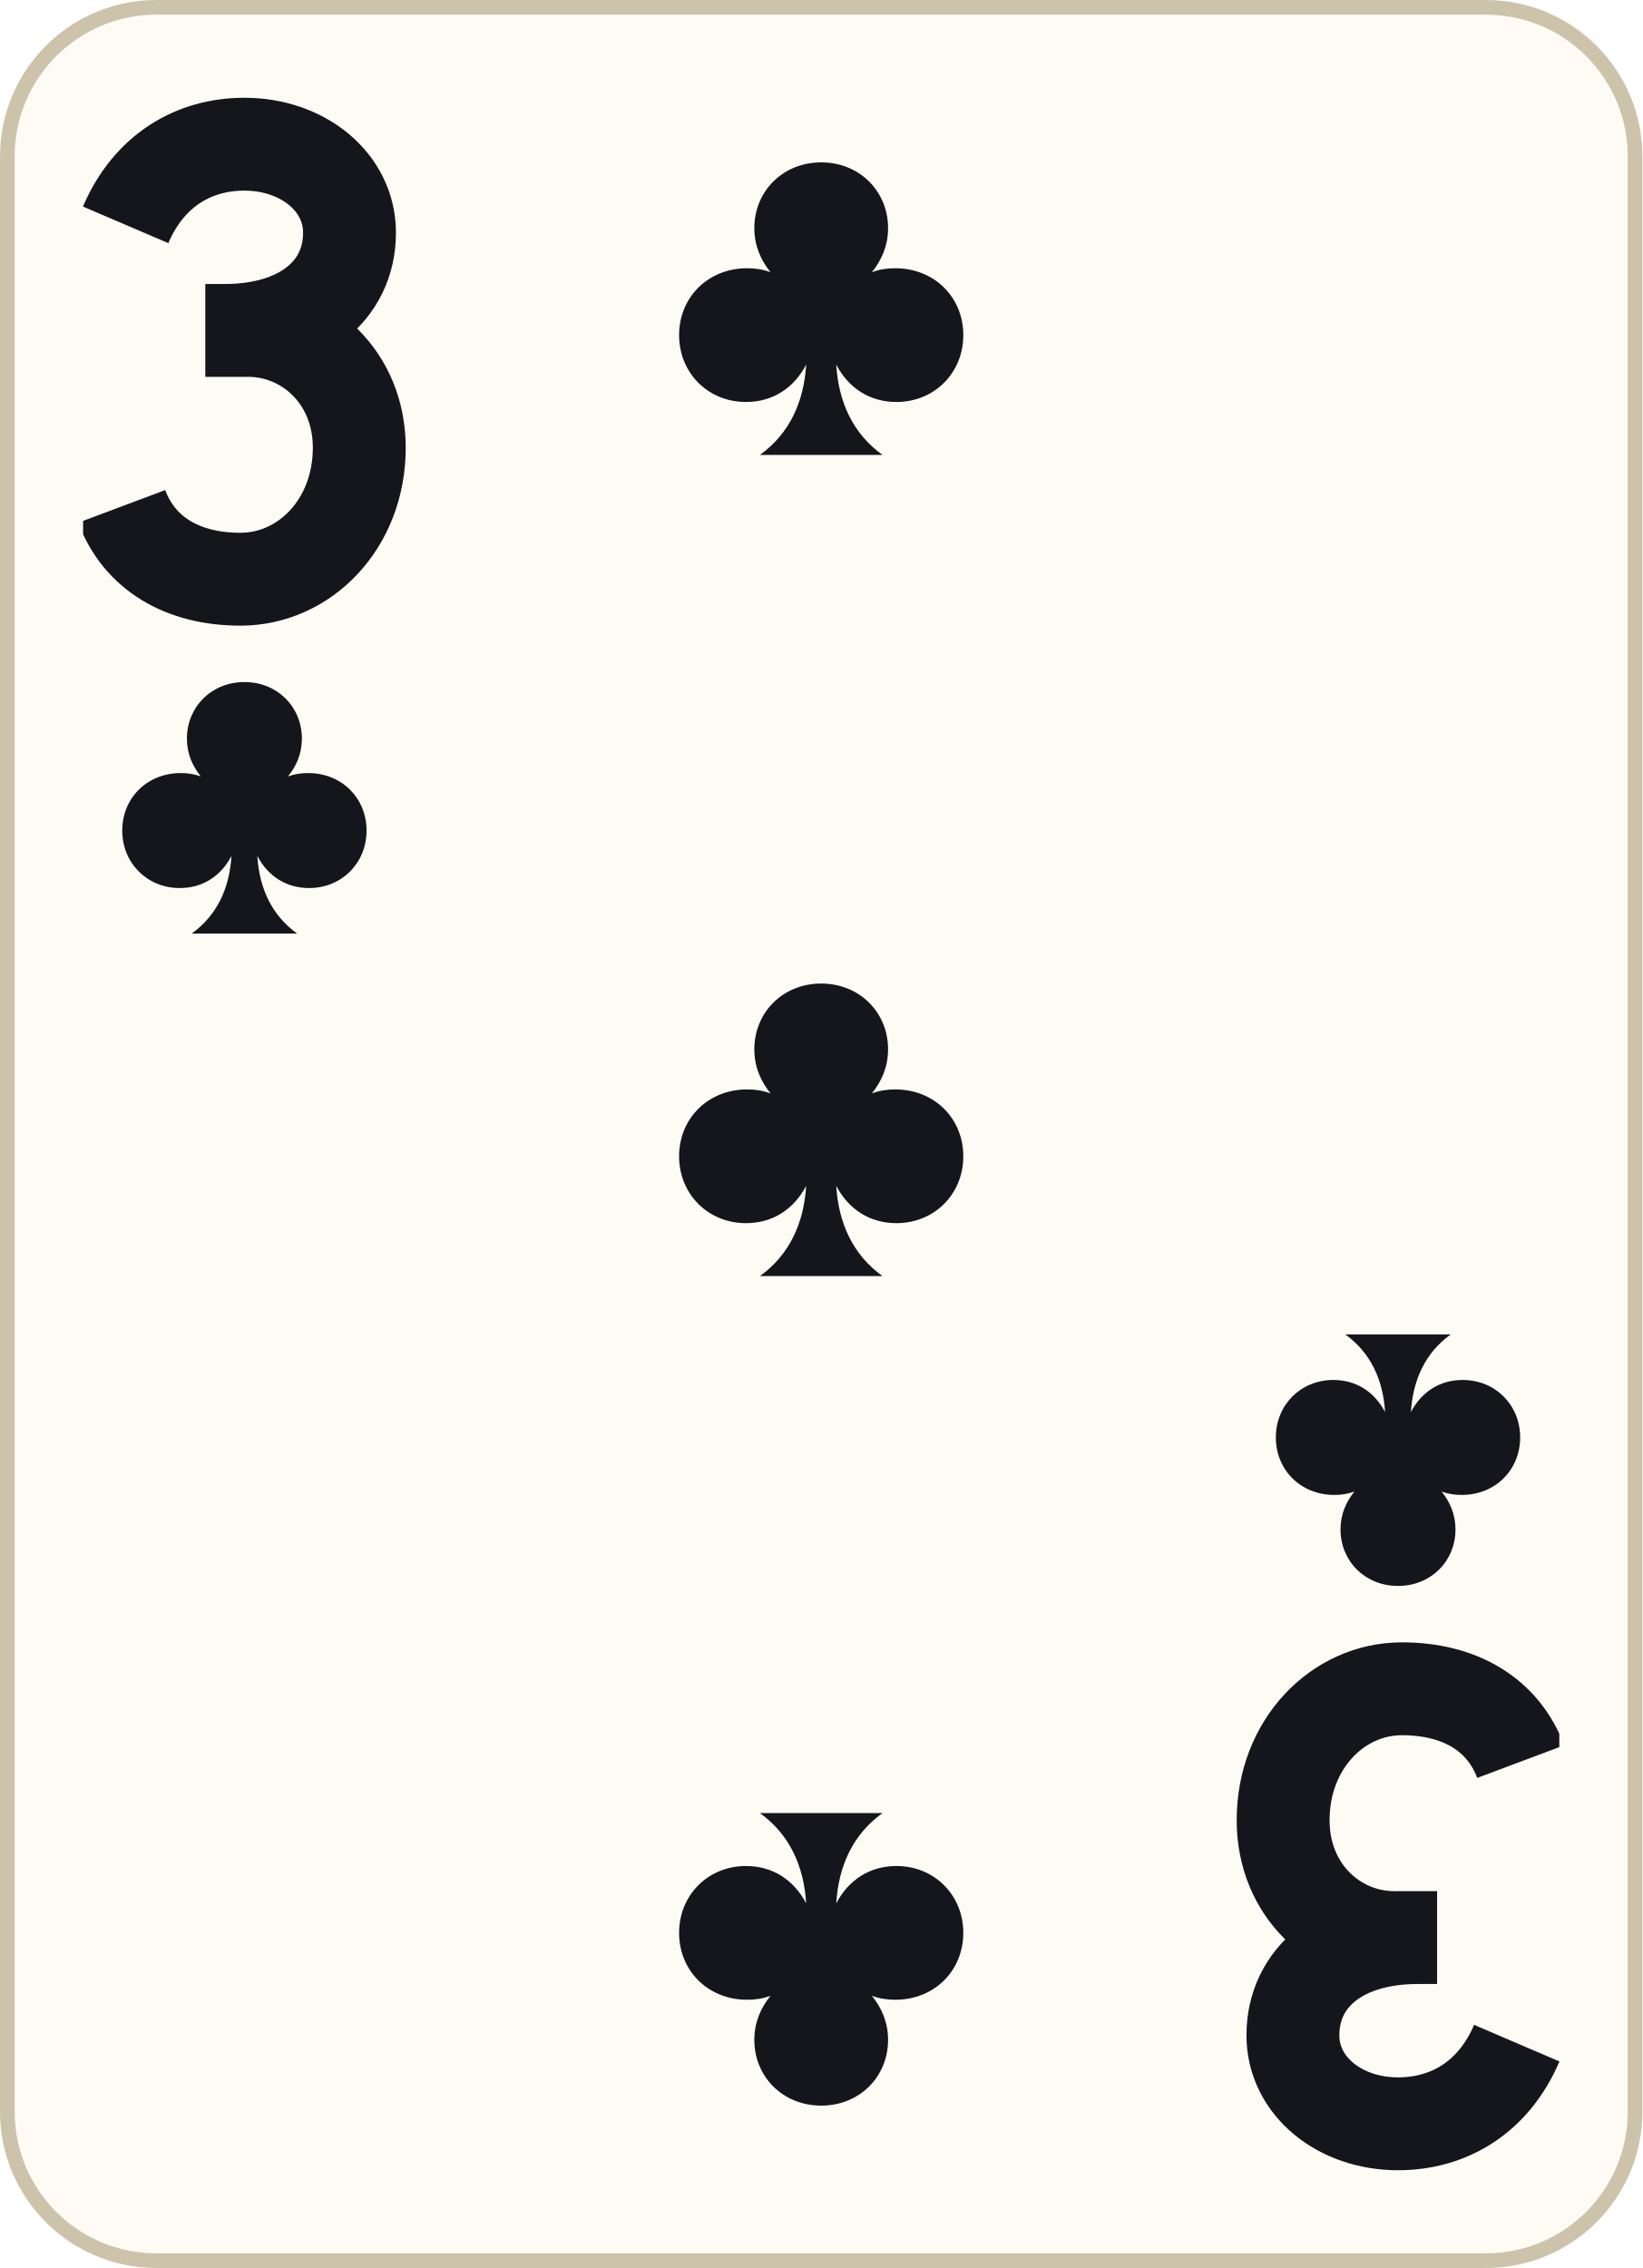
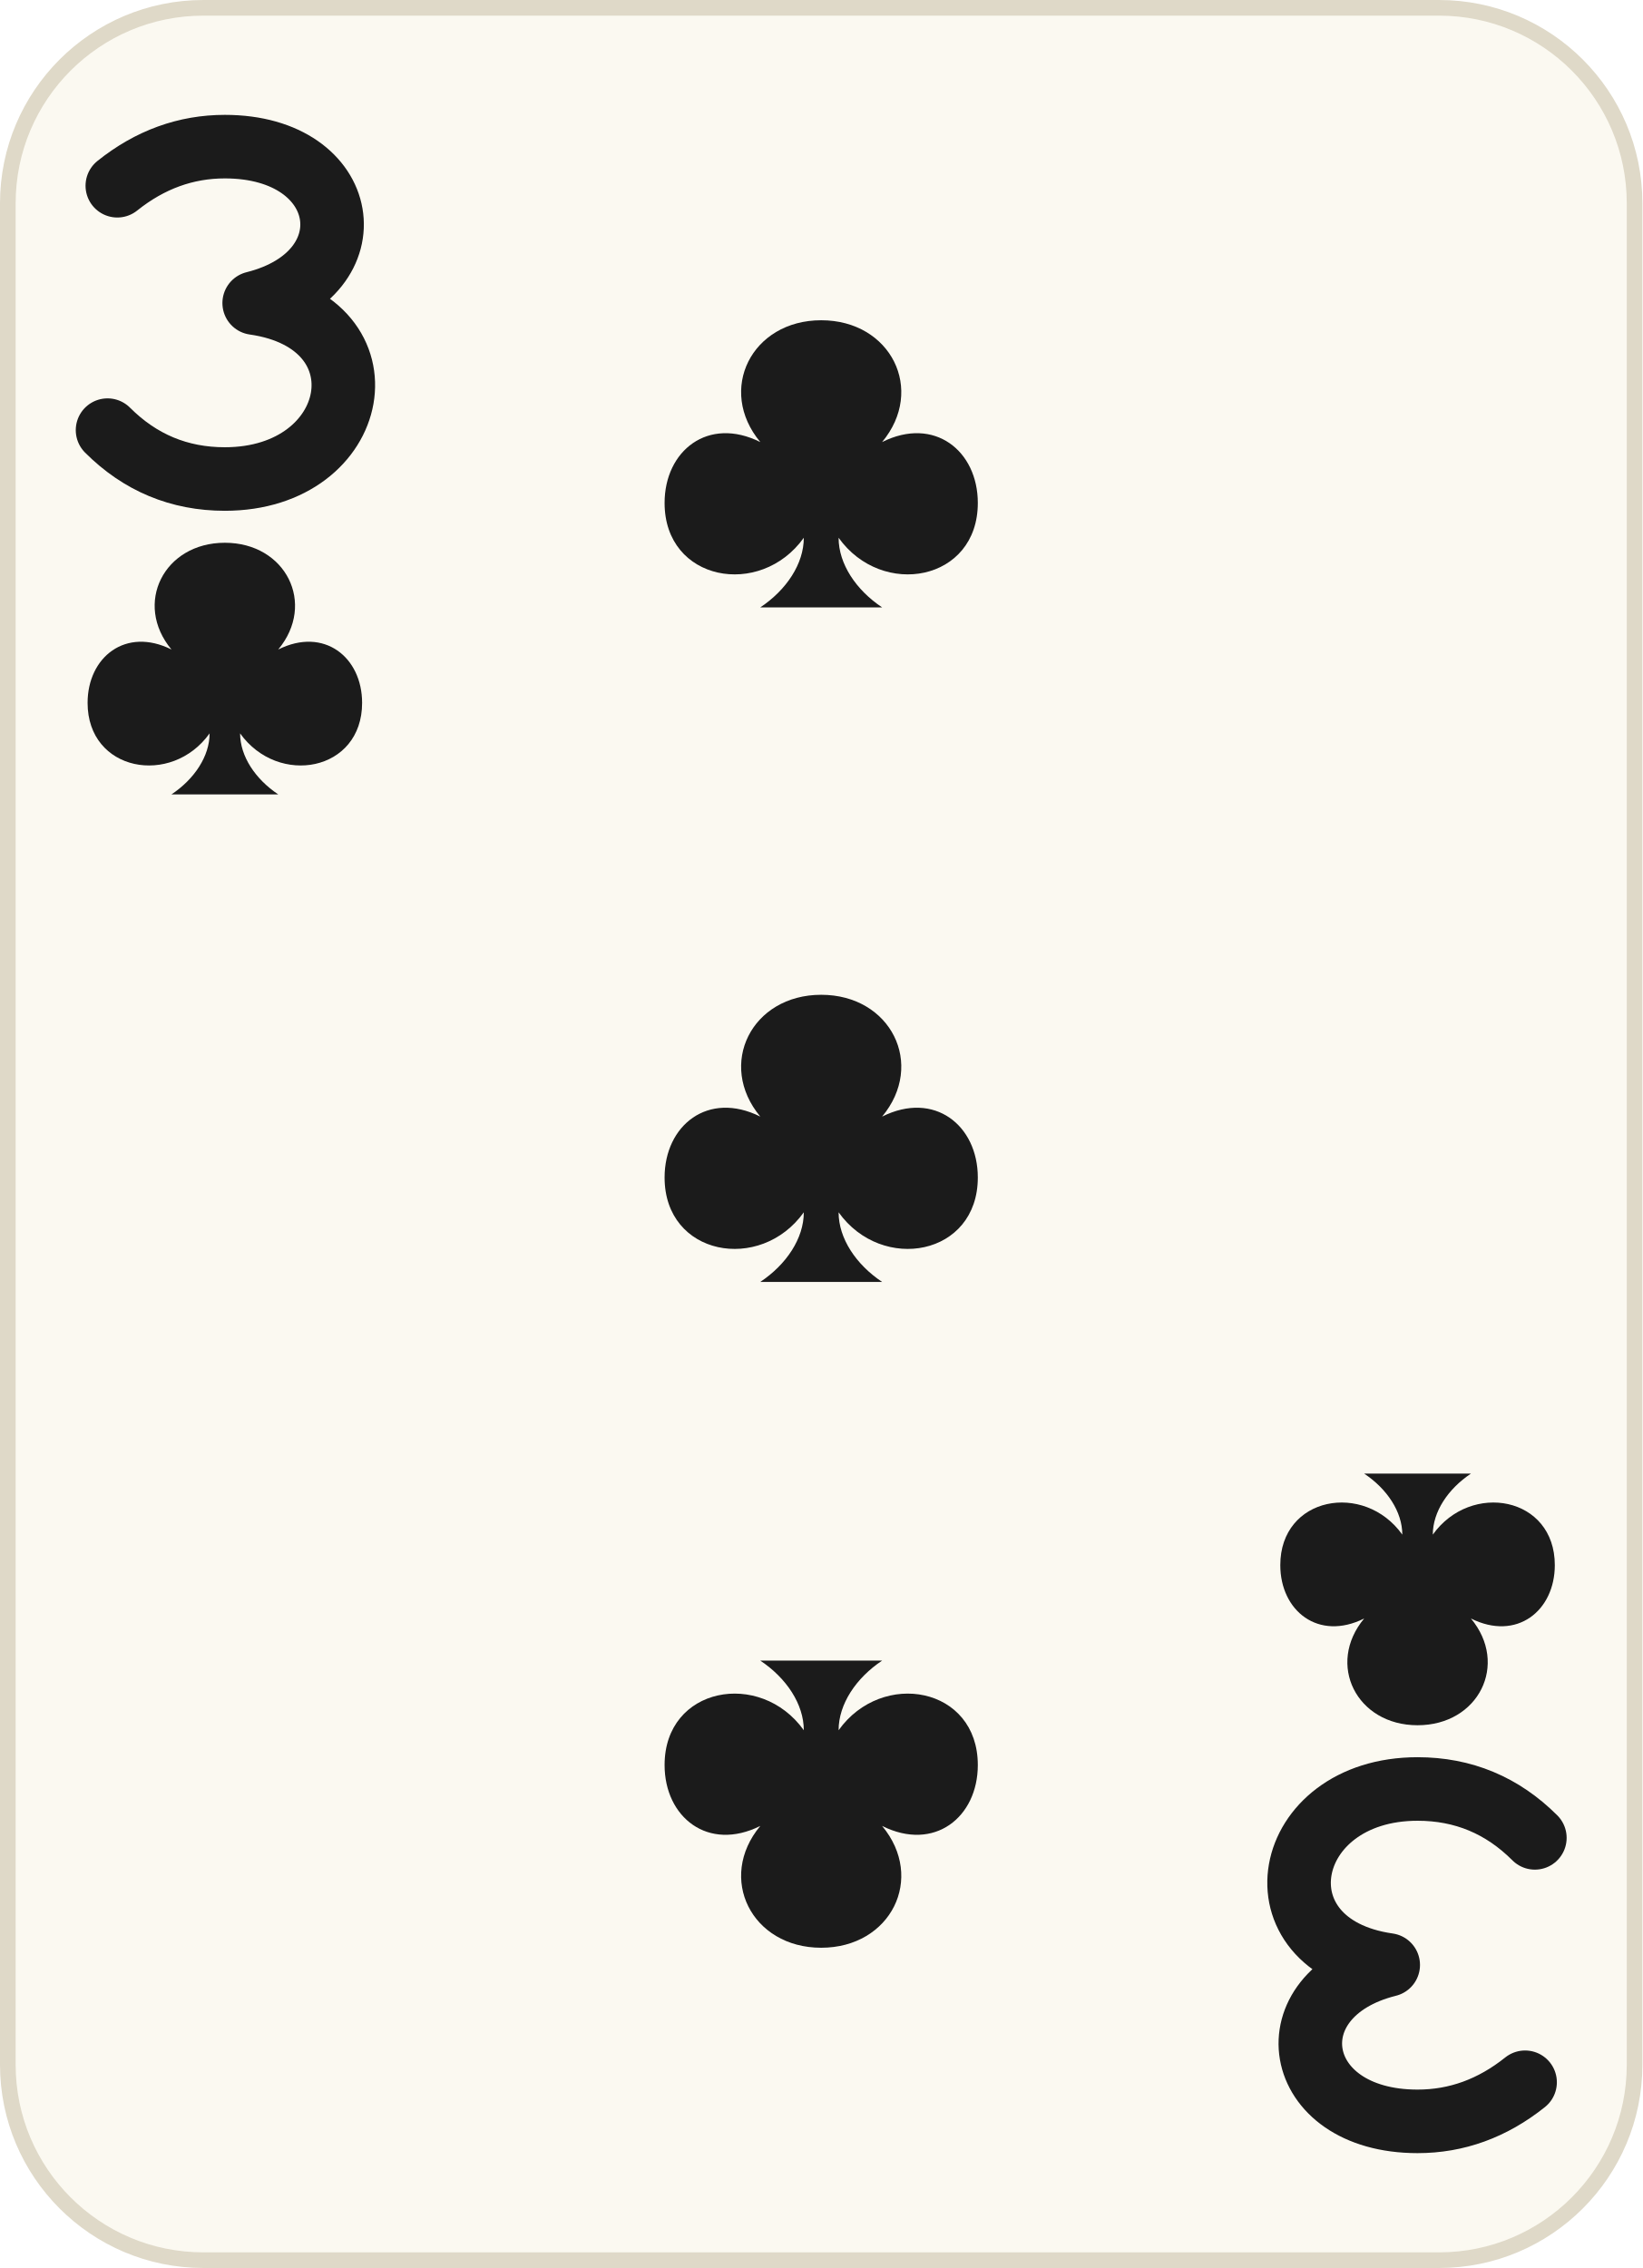
<svg xmlns="http://www.w3.org/2000/svg" width="168" height="232" viewBox="0 0 168 232" preserveAspectRatio="none">
-   <defs>
-     <path id="pip" d="M0-54C13.8-54 24-43.6 24-30.4C24-24 21.6-18.8 18.2-14.6C21-15.6 23.6-16 26.6-16C40.6-16 51-5.6 51 8C51 21.6 40.6 32 27 32C17.4 32 9.8 27 5.4 18.6C6.2 32 11.4 43.4 22 51H-22C-11.4 43.4-6.2 32-5.4 18.6C-9.8 27-17.4 32-27 32C-40.6 32-51 21.6-51 8C-51-5.6-40.6-16-26.6-16C-23.6-16-21-15.6-18.2-14.6C-21.6-18.8-24-24-24-30.4C-24-43.6-13.8-54 0-54Z" />
-     <clipPath id="rank-box">
-       <rect x="8.5" y="10" width="33" height="54" />
-     </clipPath>
+   <rect x=".8" y=".8" width="166.4" height="230.4" rx="20" fill="#fbf9f1" stroke="#dfd9c8" stroke-width="1.6" />
+   <g color="#1b1b1b" fill="currentColor">
    <g id="index">
-       <g clip-path="url(#rank-box)">
-         <path d="M-12.15 13C-9.75 7.4-5.15 4.75 0 4.75C5.95 4.75 10.75 8.6 10.75 13.8C10.75 19.8 5.75 23.8-2 23.8H-4M-4 23.8H0.4C6.35 23.8 11.75 28.6 11.75 35.8C11.75 43.6 6.15 49.25-0.4 49.25C-6.35 49.25-10.75 46.6-12.55 41.8" transform="translate(25 10)" fill="none" stroke="currentColor" stroke-width="9.5" stroke-miterlimit="3" />
-       </g>
-       <use href="#pip" transform="translate(25 83) scale(0.245)" />
+       <path d="M-11 4 Q-6 0 0 0 C13 0 15 13 3 16 C17 18 14 34 0 34 Q-7 34-12 29" transform="translate(23 15)" fill="none" stroke="currentColor" stroke-width="6.5" stroke-linecap="round" stroke-linejoin="round" />
+       <path d="M0-16 C8-16 12-8 7-2 C13-5 18-1 18 5 C18 14 7 16 2 9 C2 12 4 15 7 17 H-7 C-4 15-2 12-2 9 C-7 16-18 14-18 5 C-18-1-13-5-7-2 C-12-8-8-16 0-16Z" transform="translate(23 68) scale(0.78)" />
    </g>
-   </defs>
-   <rect x=".75" y=".75" width="166.5" height="230.5" rx="15.25" fill="#fdfbf4" stroke="#cdc3ab" stroke-width="1.5" />
-   <g color="#14161b" fill="currentColor">
-     <use href="#pip" transform="translate(84 32) scale(0.285)" />
-     <use href="#pip" transform="translate(84 116) scale(0.285)" />
-     <use href="#pip" transform="translate(84 200) rotate(180) scale(0.285)" />
-     <use href="#index" />
    <use href="#index" transform="rotate(180 84 116)" />
+     <g id="pips">
+       <path d="M0-16 C8-16 12-8 7-2 C13-5 18-1 18 5 C18 14 7 16 2 9 C2 12 4 15 7 17 H-7 C-4 15-2 12-2 9 C-7 16-18 14-18 5 C-18-1-13-5-7-2 C-12-8-8-16 0-16Z" transform="translate(84 47) scale(0.89)" />
+       <path d="M0-16 C8-16 12-8 7-2 C13-5 18-1 18 5 C18 14 7 16 2 9 C2 12 4 15 7 17 H-7 C-4 15-2 12-2 9 C-7 16-18 14-18 5 C-18-1-13-5-7-2 C-12-8-8-16 0-16Z" transform="translate(84 116) scale(0.89)" />
+       <path d="M0-16 C8-16 12-8 7-2 C13-5 18-1 18 5 C18 14 7 16 2 9 C2 12 4 15 7 17 H-7 C-4 15-2 12-2 9 C-7 16-18 14-18 5 C-18-1-13-5-7-2 C-12-8-8-16 0-16Z" transform="translate(84 185) scale(-0.89)" />
+     </g>
  </g>
</svg>
